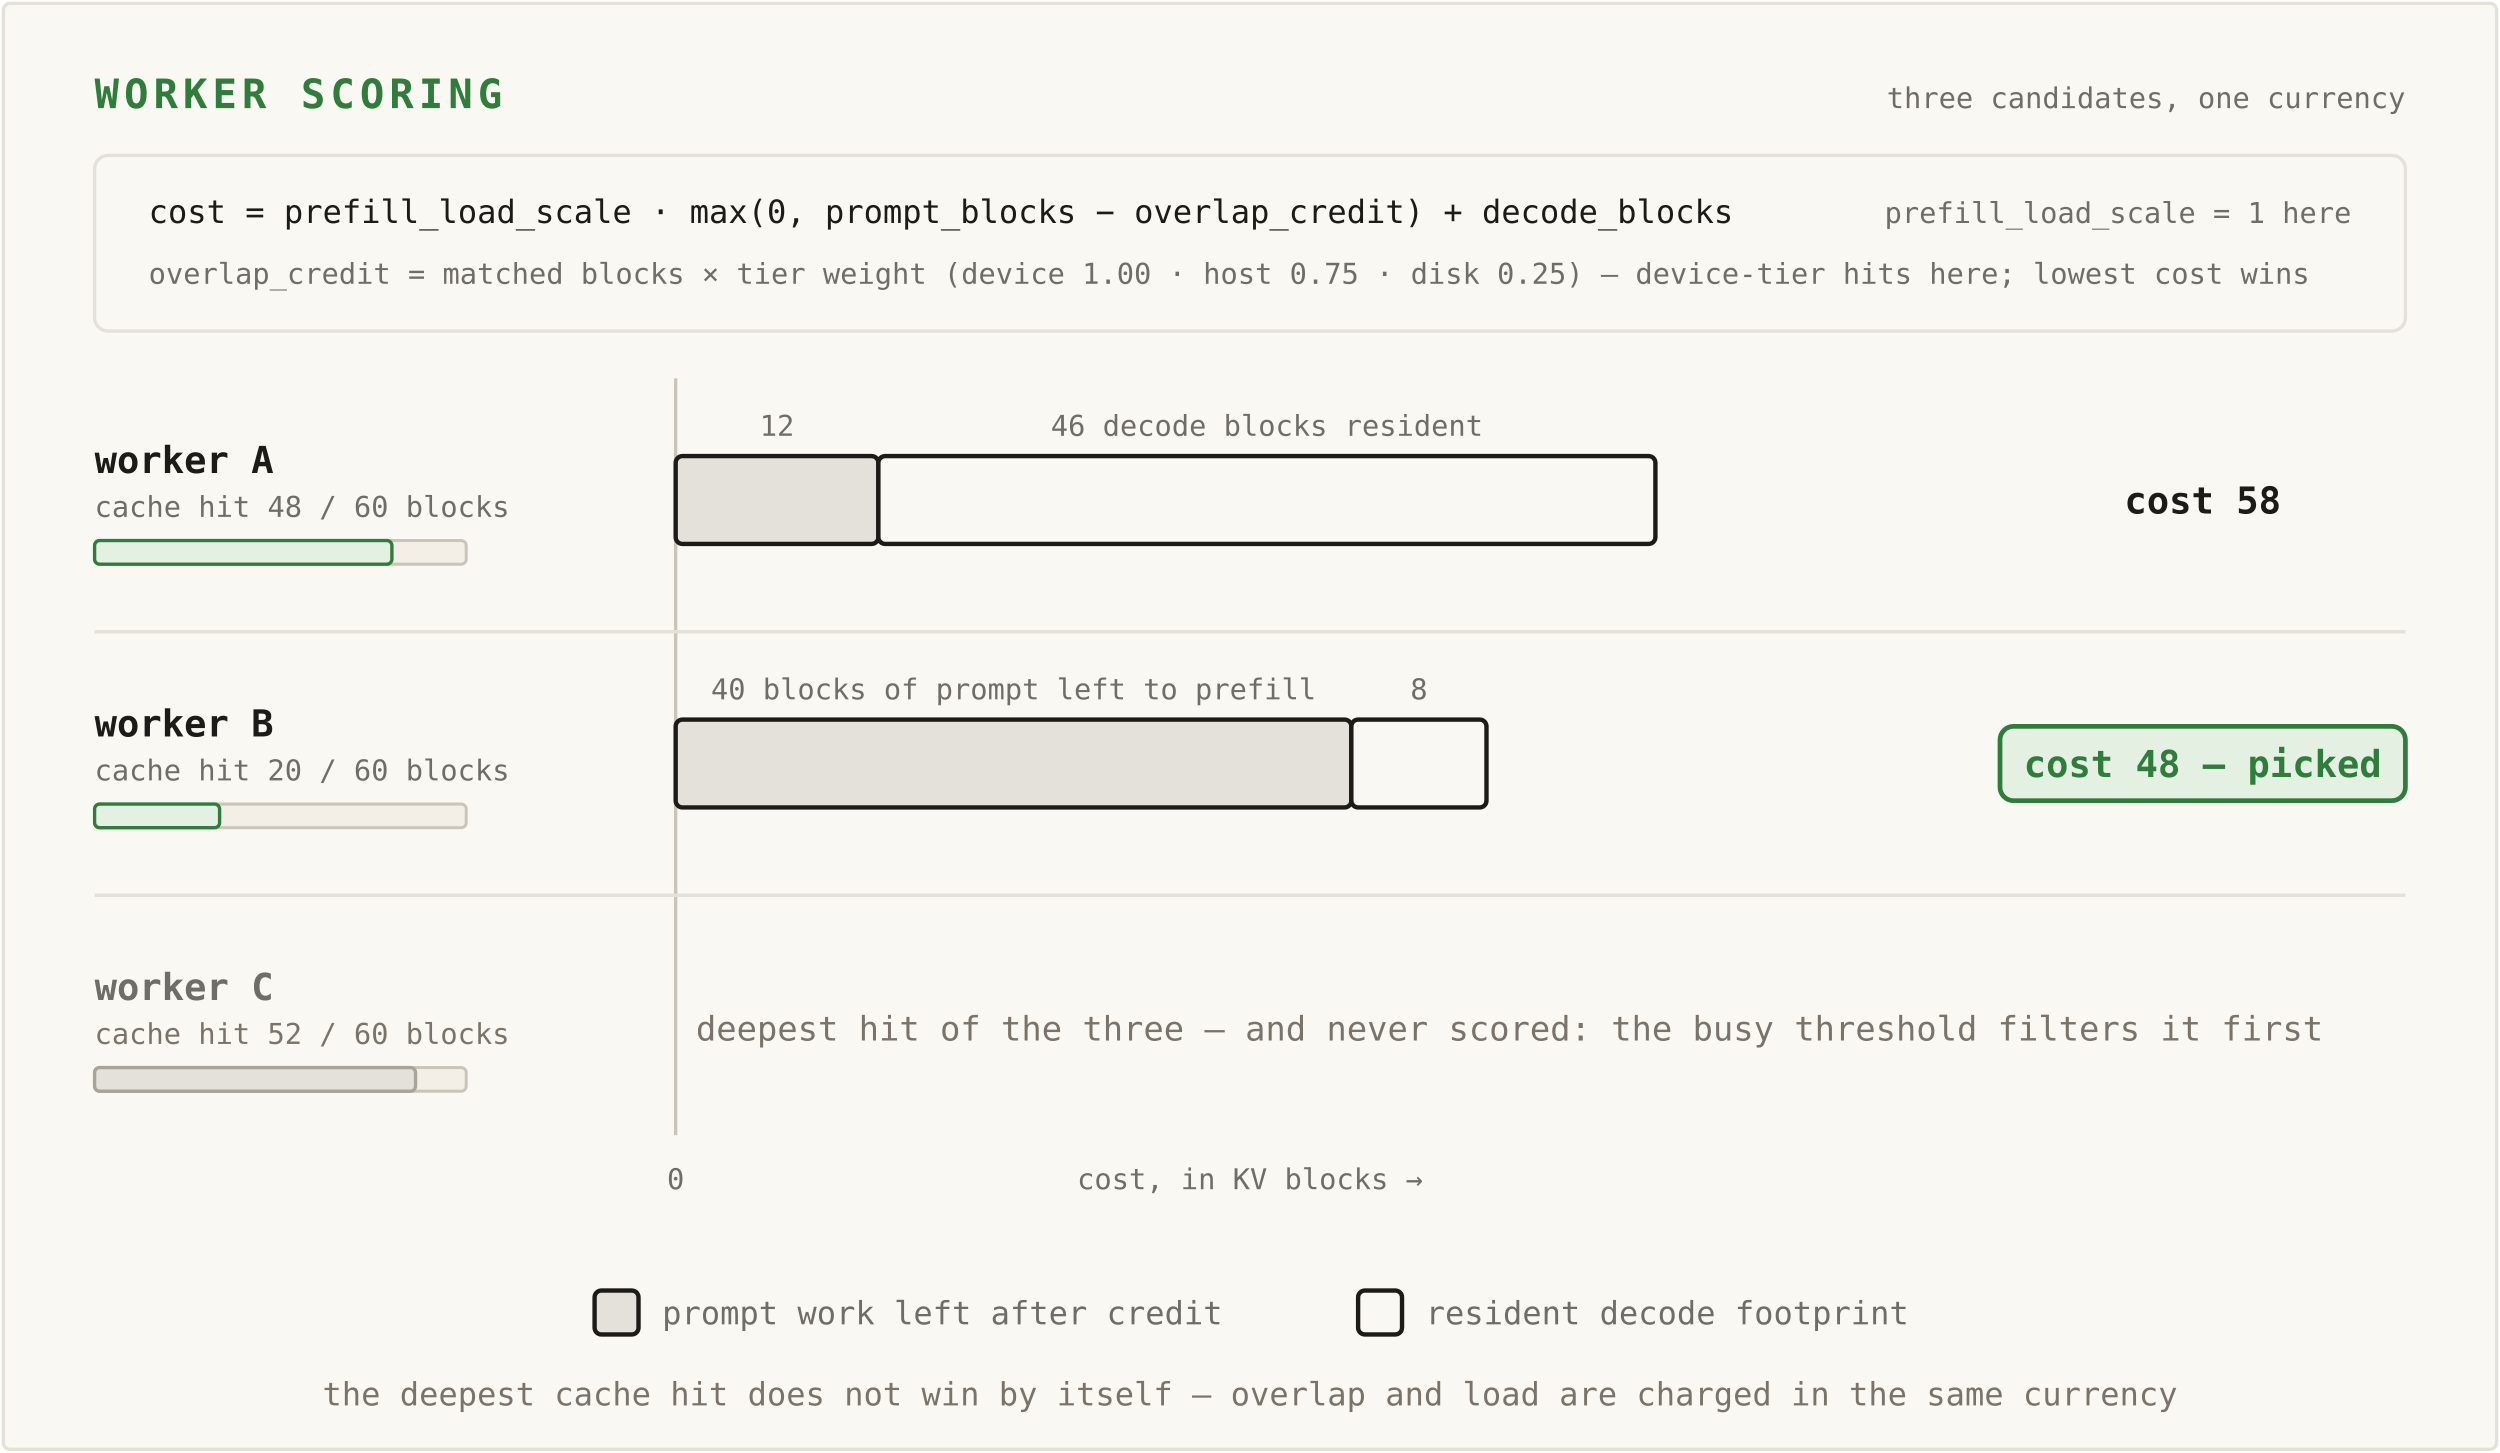
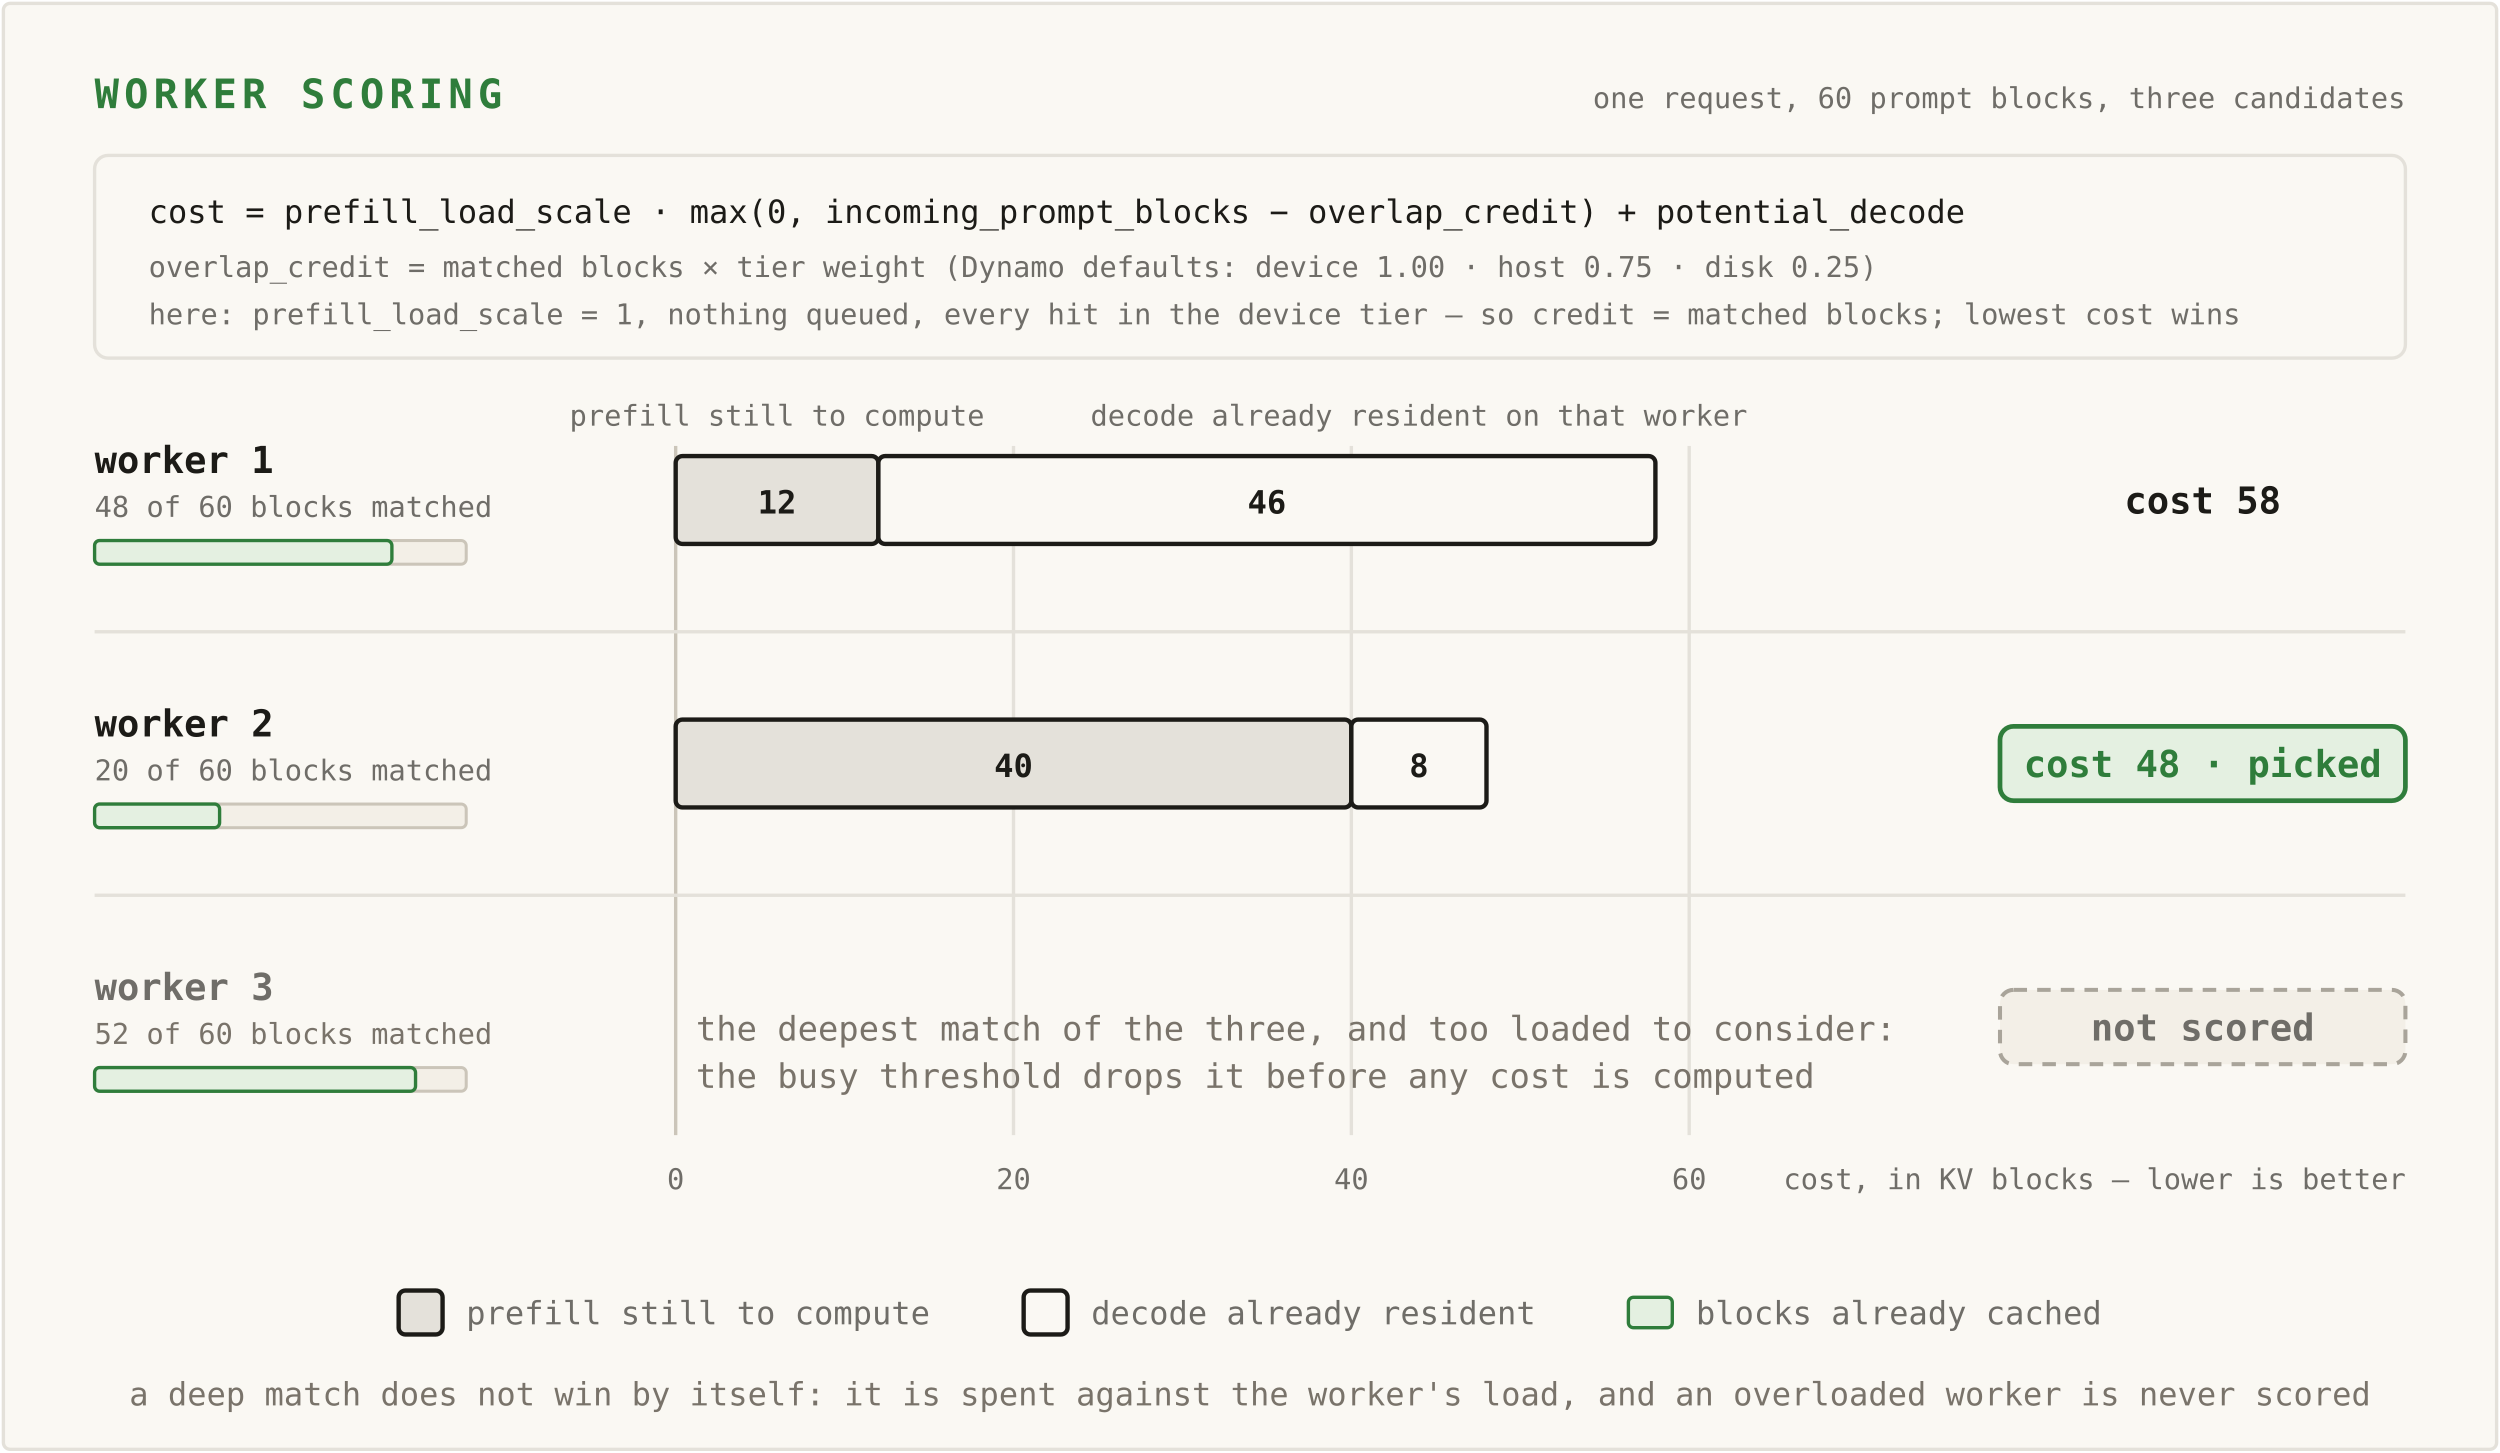
- <svg xmlns="http://www.w3.org/2000/svg" viewBox="0 0 740 430" role="img" aria-label="Three candidate workers, two of them scored by the router's cost function and drawn as horizontal bars measured in KV blocks. The formula sits at the top: cost equals the prefill scale times the prompt-side blocks minus the overlap credit, clamped at zero, plus the worker's decode blocks, with the prefill scale set to 1 here. Worker A has the deepest cache hit among the workers that reach scoring — 48 of 60 prompt blocks already cached, shown as a green gauge four-fifths full — leaving only 12 blocks of prefill work, but it carries 46 blocks of resident decode load, for a total cost of 58. Worker B has a much shallower hit, 20 of 60 blocks, leaving 40 blocks of prefill, but its batch is nearly empty at 8 decode blocks, for a total cost of 48 — the shorter bar, and the worker the router picks. Worker C is drawn greyed out and carries no bar at all: it never reaches scoring, because the busy threshold filters it out before the cost function runs — even though its cache hit is the deepest of the three at 52 of 60 blocks. The picture's point is that cache overlap and decode footprint are charged in the same currency, so the deepest cache hit does not automatically win.">
+ <svg xmlns="http://www.w3.org/2000/svg" viewBox="0 0 740 430" role="img" aria-label="Three candidate workers for one 60-block request, two of them scored by the router's cost function and drawn as horizontal bars measured in KV blocks. A box at the top carries the formula: cost equals the prefill load scale times the incoming prompt blocks minus the overlap credit, clamped at zero, plus the potential decode blocks; underneath it, the overlap credit is matched blocks times a tier weight, and the lowest cost wins. A third line pins the example: the load scale is 1, no worker has queued prefill, and every hit is in the device tier, so credit equals matched blocks. Worker 1 has 48 of 60 blocks matched, shown as a green meter four-fifths full, leaving only 12 blocks of prefill left — but 46 blocks are already resident for requests decoding on it, so its cost is 58. Worker 2 has only 20 of 60 blocks matched, leaving 40 blocks of prefill left, but its batch is nearly empty at 8 resident decode blocks, so its cost is 48 — the shorter bar, and the worker the router picks. Worker 3 has the deepest match of all, 52 of 60, and its meter is the longest, but it carries no bar and a grey chip reading not scored: it is already over its busy threshold, so it is dropped before any cost is computed. The picture's point is that overlap and load are counted in the same unit, so the deepest overlap does not win by itself.">
  <style>
    .bg     { fill:#faf8f3; stroke:#e4e1da; }
    .ey     { font:600 12px 'JetBrains Mono',ui-monospace,monospace; letter-spacing:1.5px; fill:#2f7d3b; }
    .lbl    { font:600 11px 'JetBrains Mono',ui-monospace,monospace; fill:#1c1b17; }
    .lblg   { font:600 11px 'JetBrains Mono',ui-monospace,monospace; fill:#2f7d3b; }
    .lblm   { font:600 11px 'JetBrains Mono',ui-monospace,monospace; fill:#6f6d68; }
+     .cap    { font:400 8.5px 'JetBrains Mono',ui-monospace,monospace; fill:#6f6d68; }
    .capm   { font:400 8.5px 'JetBrains Mono',ui-monospace,monospace; fill:#79736a; }
+     .mono   { font:400 9.5px 'JetBrains Mono',ui-monospace,monospace; fill:#1c1b17; }
    .annm   { font:400 10px 'JetBrains Mono',ui-monospace,monospace; fill:#79736a; }
-     .cap    { font:400 8.5px 'JetBrains Mono',ui-monospace,monospace; fill:#6f6d68; }
-     .mono   { font:400 9.5px 'JetBrains Mono',ui-monospace,monospace; fill:#1c1b17; }
+     .num    { font:600 9.5px 'JetBrains Mono',ui-monospace,monospace; fill:#1c1b17; }
    .note   { font:400 9.5px 'JetBrains Mono',ui-monospace,monospace; fill:#79736a; }
    .lgd    { font:400 9.5px 'JetBrains Mono',ui-monospace,monospace; fill:#6f6d68; }
    .pre    { fill:#e4e1da; stroke:#1c1b17; stroke-width:1.3; }
    .dec    { fill:#faf8f3; stroke:#1c1b17; stroke-width:1.3; }
    .gauge  { fill:#f3efe7; stroke:#cbc5b9; stroke-width:0.9; }
    .gfill  { fill:#e4f0e1; stroke:#2f7d3b; stroke-width:1; }
-     .gfillm { fill:#e4e1da; stroke:#a9a49a; stroke-width:1; }
    .box    { fill:#faf8f3; stroke:#e4e1da; stroke-width:1; }
    .pick   { fill:#e4f0e1; stroke:#2f7d3b; stroke-width:1.4; }
+     .drop   { fill:#f3efe7; stroke:#a9a49a; stroke-width:1.2; stroke-dasharray:4 3; }
    .axis   { stroke:#cbc5b9; stroke-width:1; }
+     .tick   { stroke:#e4e1da; stroke-width:1; }
    .div    { stroke:#e4e1da; stroke-width:1; }
  </style>
  <rect class="bg" x="1" y="1" width="738" height="428" rx="2" />
  <text class="ey" x="28" y="32">WORKER SCORING</text>
-   <text class="cap" x="712" y="32" text-anchor="end">three candidates, one currency</text>
-   <rect class="box" x="28" y="46" width="684" height="52" rx="4" />
-   <text class="mono" x="44" y="66">cost = prefill_load_scale · max(0, prompt_blocks − overlap_credit) + decode_blocks</text>
-   <text class="cap" x="696" y="66" text-anchor="end">prefill_load_scale = 1 here</text>
-   <text class="cap" x="44" y="84">overlap_credit = matched blocks × tier weight (device 1.00 · host 0.75 · disk 0.25) — device-tier hits here; lowest cost wins</text>
-   <line class="axis" x1="200" y1="112" x2="200" y2="336" />
+   <text class="cap" x="712" y="32" text-anchor="end">one request, 60 prompt blocks, three candidates</text>
+   <rect class="box" x="28" y="46" width="684" height="60" rx="4" />
+   <text class="mono" x="44" y="66">cost = prefill_load_scale · max(0, incoming_prompt_blocks − overlap_credit) + potential_decode</text>
+   <text class="cap" x="44" y="82">overlap_credit = matched blocks × tier weight (Dynamo defaults: device 1.00 · host 0.75 · disk 0.25)</text>
+   <text class="cap" x="44" y="96">here: prefill_load_scale = 1, nothing queued, every hit in the device tier — so credit = matched blocks; lowest cost wins</text>
+   <line class="tick" x1="300" y1="132" x2="300" y2="336" />
+   <line class="tick" x1="400" y1="132" x2="400" y2="336" />
+   <line class="tick" x1="500" y1="132" x2="500" y2="336" />
+   <line class="axis" x1="200" y1="132" x2="200" y2="336" />
  <text class="cap" x="200" y="352" text-anchor="middle">0</text>
-   <text class="cap" x="370" y="352" text-anchor="middle">cost, in KV blocks →</text>
-   <text class="lbl" x="28" y="140">worker A</text>
-   <text class="cap" x="28" y="153">cache hit 48 / 60 blocks</text>
+   <text class="cap" x="300" y="352" text-anchor="middle">20</text>
+   <text class="cap" x="400" y="352" text-anchor="middle">40</text>
+   <text class="cap" x="500" y="352" text-anchor="middle">60</text>
+   <text class="cap" x="620" y="352" text-anchor="middle">cost, in KV blocks — lower is better</text>
+   <text class="cap" x="230" y="126" text-anchor="middle">prefill still to compute</text>
+   <text class="cap" x="420" y="126" text-anchor="middle">decode already resident on that worker</text>
+   <text class="lbl" x="28" y="140">worker 1</text>
+   <text class="cap" x="28" y="153">48 of 60 blocks matched</text>
  <rect class="gauge" x="28" y="160" width="110" height="7" rx="1.5" />
  <rect class="gfill" x="28" y="160" width="88" height="7" rx="1.5" />
  <rect class="pre" x="200" y="135" width="60" height="26" rx="2" />
  <rect class="dec" x="260" y="135" width="230" height="26" rx="2" />
-   <text class="cap" x="230" y="129" text-anchor="middle">12</text>
-   <text class="cap" x="375" y="129" text-anchor="middle">46 decode blocks resident</text>
+   <text class="num" x="230" y="152" text-anchor="middle">12</text>
+   <text class="num" x="375" y="152" text-anchor="middle">46</text>
  <text class="lbl" x="652" y="152" text-anchor="middle">cost 58</text>
  <line class="div" x1="28" y1="187" x2="712" y2="187" />
-   <text class="lbl" x="28" y="218">worker B</text>
-   <text class="cap" x="28" y="231">cache hit 20 / 60 blocks</text>
+   <text class="lbl" x="28" y="218">worker 2</text>
+   <text class="cap" x="28" y="231">20 of 60 blocks matched</text>
  <rect class="gauge" x="28" y="238" width="110" height="7" rx="1.5" />
  <rect class="gfill" x="28" y="238" width="37" height="7" rx="1.5" />
  <rect class="pre" x="200" y="213" width="200" height="26" rx="2" />
  <rect class="dec" x="400" y="213" width="40" height="26" rx="2" />
-   <text class="cap" x="300" y="207" text-anchor="middle">40 blocks of prompt left to prefill</text>
-   <text class="cap" x="420" y="207" text-anchor="middle">8</text>
+   <text class="num" x="300" y="230" text-anchor="middle">40</text>
+   <text class="num" x="420" y="230" text-anchor="middle">8</text>
  <rect class="pick" x="592" y="215" width="120" height="22" rx="4" />
-   <text class="lblg" x="652" y="230" text-anchor="middle">cost 48 — picked</text>
+   <text class="lblg" x="652" y="230" text-anchor="middle">cost 48 · picked</text>
  <line class="div" x1="28" y1="265" x2="712" y2="265" />
-   <text class="lblm" x="28" y="296">worker C</text>
-   <text class="capm" x="28" y="309">cache hit 52 / 60 blocks</text>
+   <text class="lblm" x="28" y="296">worker 3</text>
+   <text class="capm" x="28" y="309">52 of 60 blocks matched</text>
  <rect class="gauge" x="28" y="316" width="110" height="7" rx="1.5" />
-   <rect class="gfillm" x="28" y="316" width="95" height="7" rx="1.5" />
-   <text class="annm" x="206" y="308">deepest hit of the three — and never scored: the busy threshold filters it first</text>
-   <rect class="pre" x="176" y="382" width="13" height="13" rx="2" />
-   <text class="lgd" x="196" y="392">prompt work left after credit</text>
-   <rect class="dec" x="402" y="382" width="13" height="13" rx="2" />
-   <text class="lgd" x="422" y="392">resident decode footprint</text>
-   <text class="note" x="370" y="416" text-anchor="middle">the deepest cache hit does not win by itself — overlap and load are charged in the same currency</text>
+   <rect class="gfill" x="28" y="316" width="95" height="7" rx="1.5" />
+   <text class="annm" x="206" y="308">the deepest match of the three, and too loaded to consider:</text>
+   <text class="annm" x="206" y="322">the busy threshold drops it before any cost is computed</text>
+   <rect class="drop" x="592" y="293" width="120" height="22" rx="4" />
+   <text class="lblm" x="652" y="308" text-anchor="middle">not scored</text>
+   <rect class="pre" x="118" y="382" width="13" height="13" rx="2" />
+   <text class="lgd" x="138" y="392">prefill still to compute</text>
+   <rect class="dec" x="303" y="382" width="13" height="13" rx="2" />
+   <text class="lgd" x="323" y="392">decode already resident</text>
+   <rect class="gfill" x="482" y="384" width="13" height="9" rx="1.5" />
+   <text class="lgd" x="502" y="392">blocks already cached</text>
+   <text class="note" x="370" y="416" text-anchor="middle">a deep match does not win by itself: it is spent against the worker's load, and an overloaded worker is never scored</text>
</svg>
